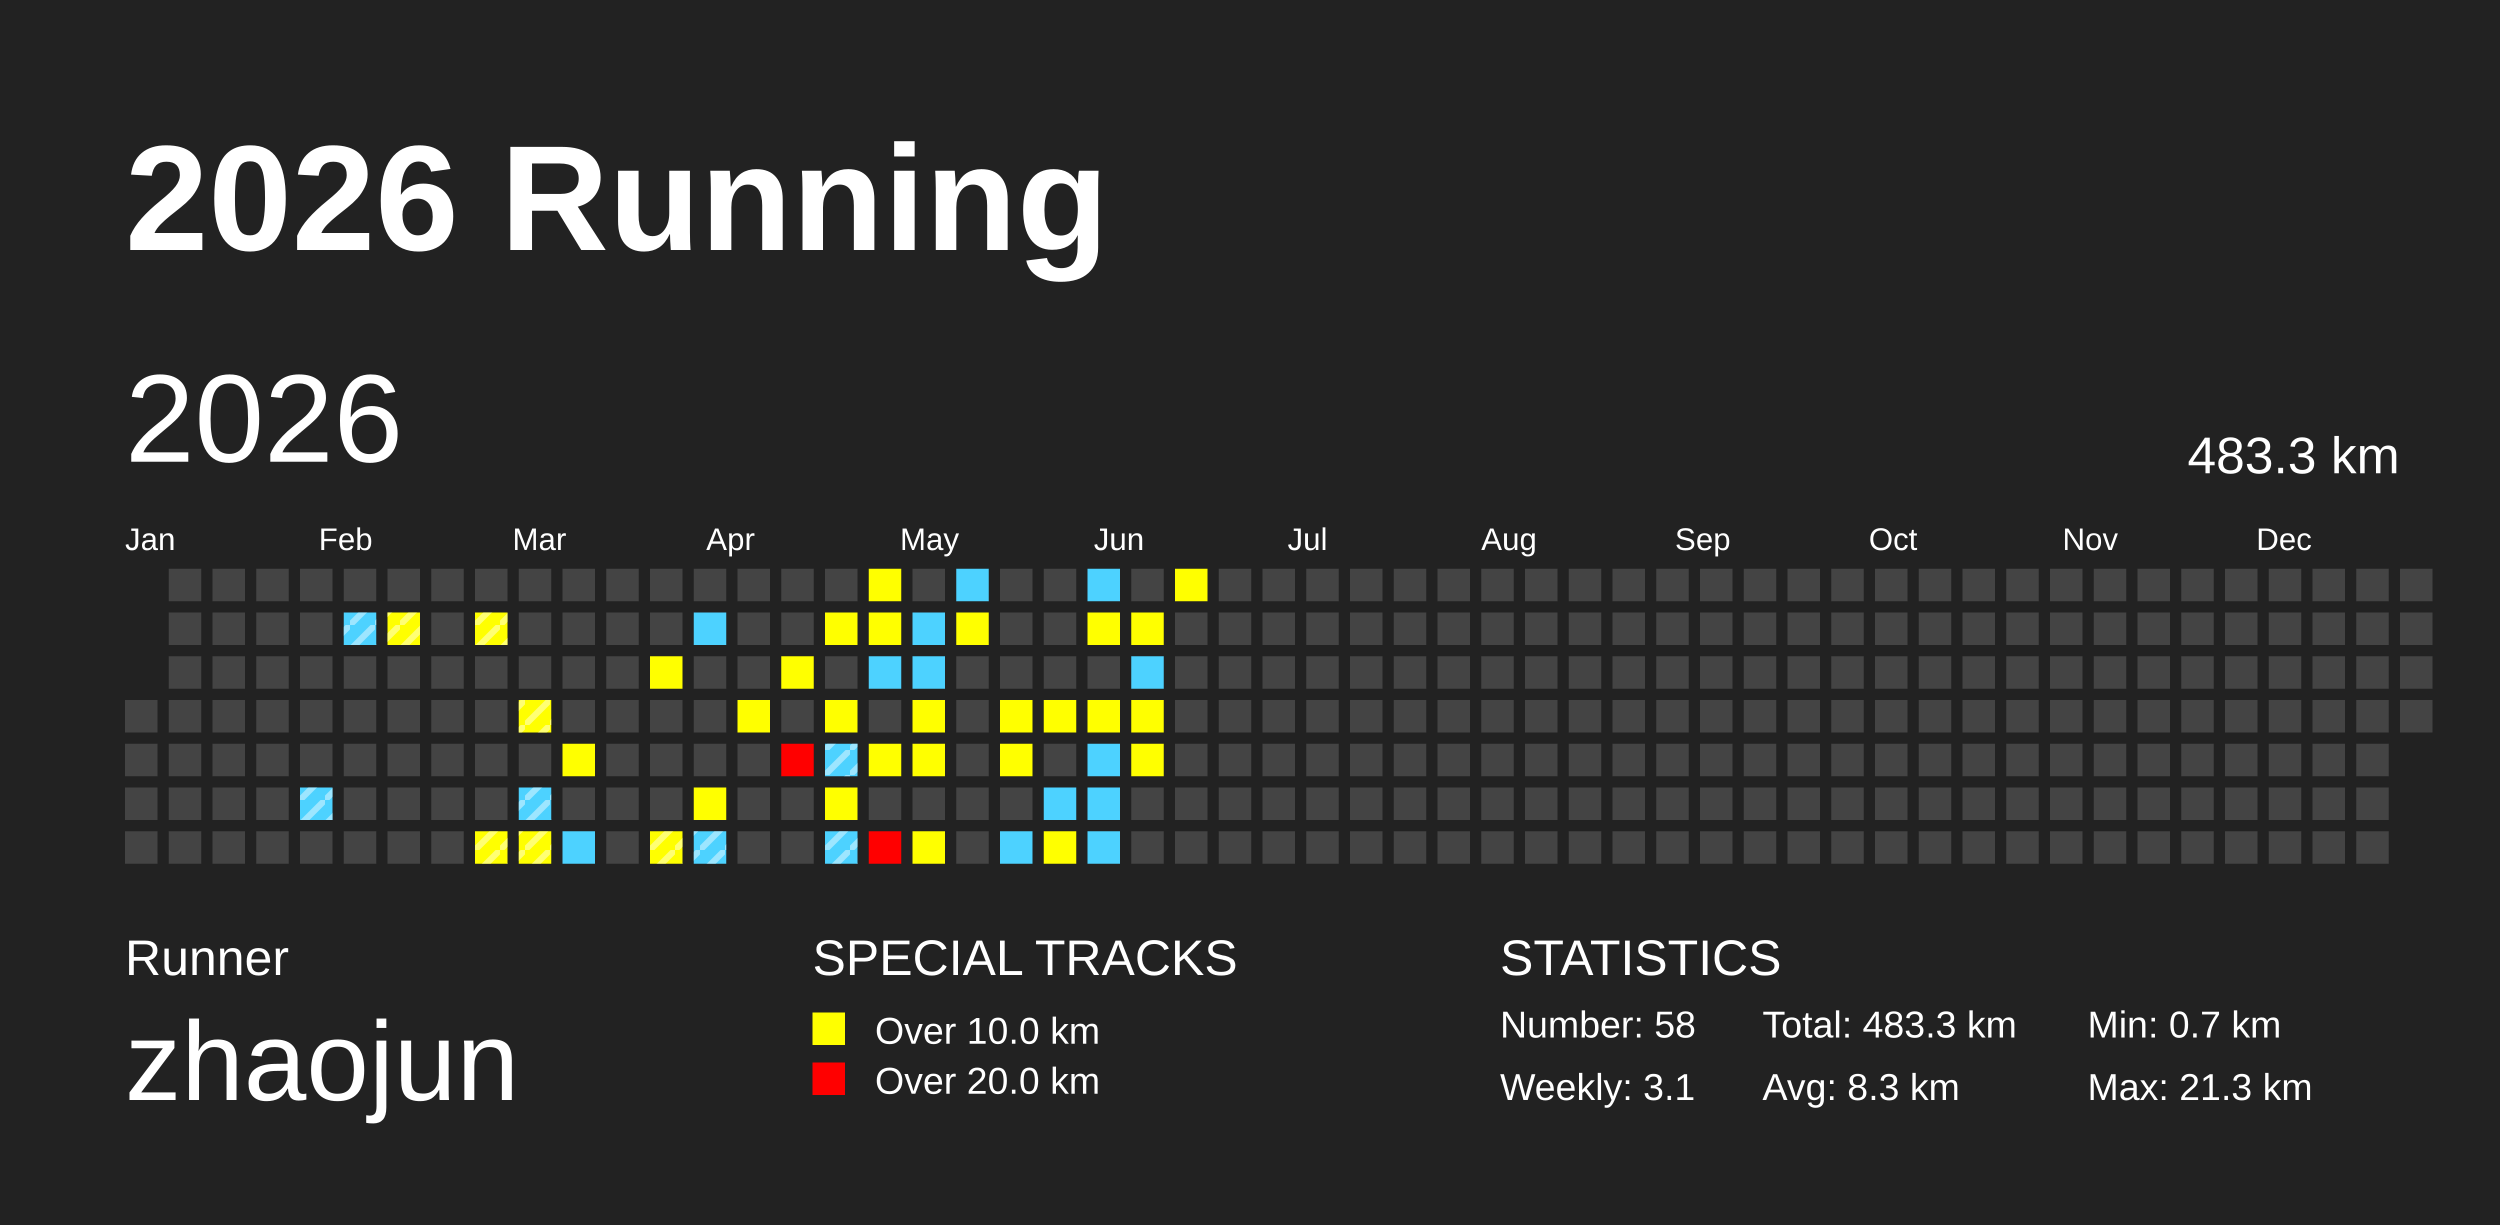
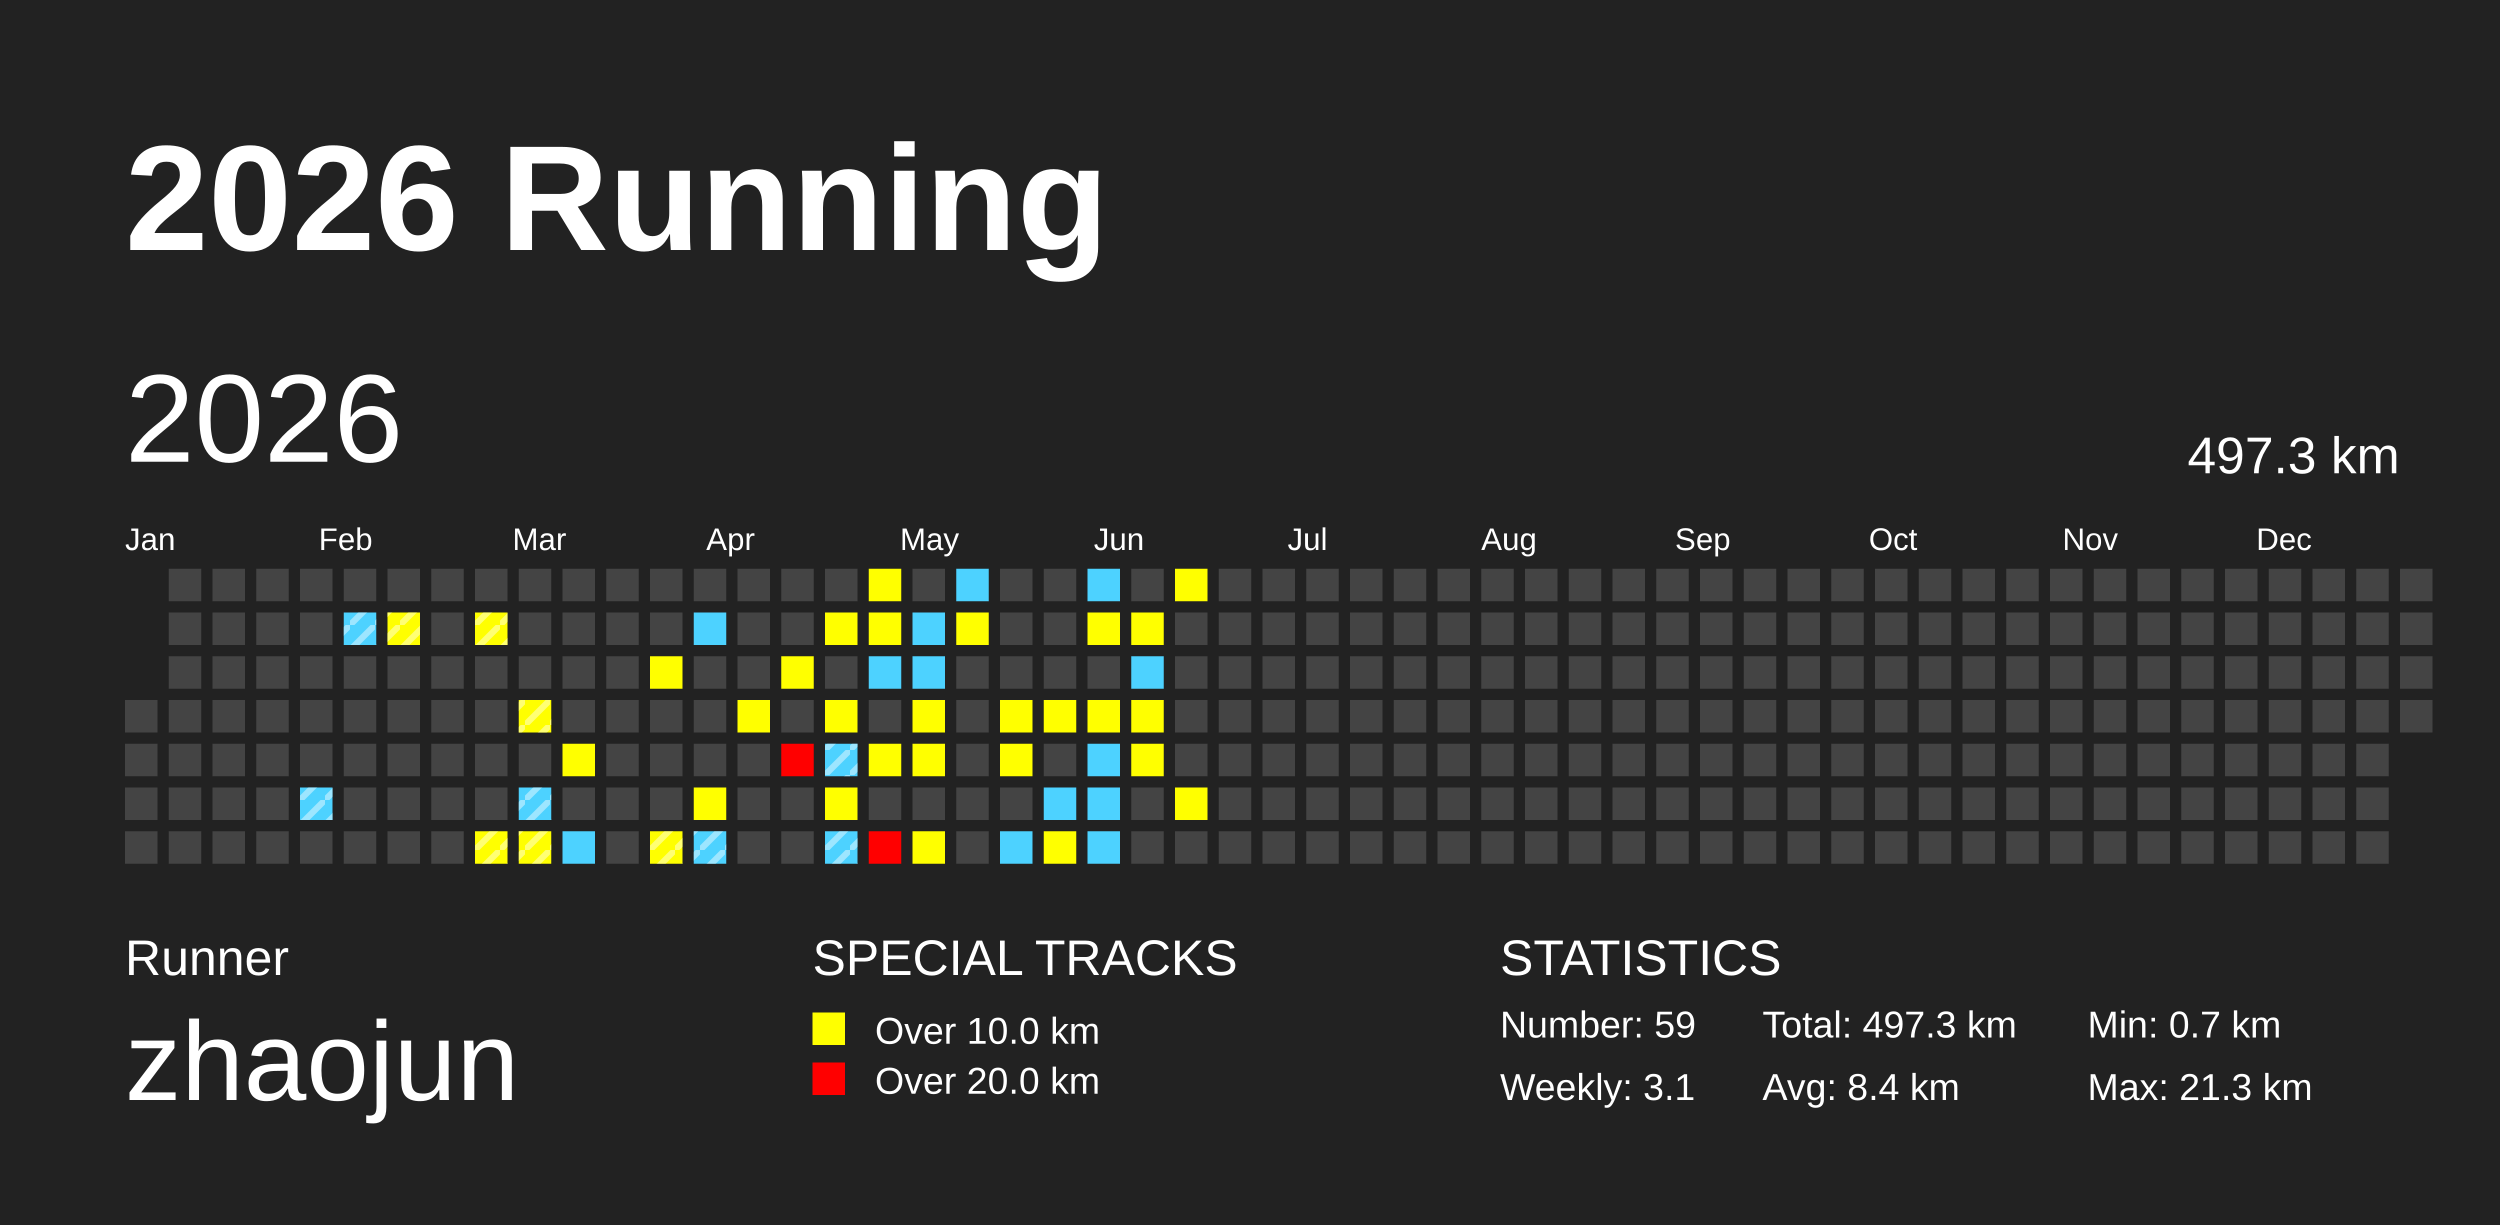
<svg xmlns="http://www.w3.org/2000/svg" baseProfile="full" height="98mm" version="1.1" viewBox="0,0,200,98" width="200mm">
  <defs>
    <pattern height="2" id="indoor-stripe" patternUnits="userSpaceOnUse" width="2">
      <line stroke="white" stroke-opacity="0.45" stroke-width="0.5" x1="0" x2="2" y1="2" y2="0" />
    </pattern>
  </defs>
  <rect fill="#222222" height="98" width="200" x="0" y="0" />
  <text fill="#FFFFFF" style="font-size:12px; font-family:Arial; font-weight:bold;" x="10" y="20">2026 Running</text>
  <text fill="#FFFFFF" style="font-size:4px; font-family:Arial" x="10" y="78">Runner</text>
  <text fill="#FFFFFF" style="font-size:9px; font-family:Arial" x="10" y="88">zhaojun</text>
  <text fill="#FFFFFF" style="font-size:4px; font-family:Arial" x="65" y="78">SPECIAL TRACKS</text>
  <rect fill="yellow" height="2.6" width="2.6" x="65" y="81" />
  <text fill="#FFFFFF" style="font-size:3px; font-family:Arial" x="70" y="83.5">Over 10.0 km</text>
  <rect fill="red" height="2.6" width="2.6" x="65" y="85" />
  <text fill="#FFFFFF" style="font-size:3px; font-family:Arial" x="70" y="87.5">Over 20.0 km</text>
  <text fill="#FFFFFF" style="font-size:4px; font-family:Arial" x="120" y="78">STATISTICS</text>
-   <text fill="#FFFFFF" style="font-size:3px; font-family:Arial" x="120" y="83">Number: 58</text>
+   <text fill="#FFFFFF" style="font-size:3px; font-family:Arial" x="120" y="83">Number: 59</text>
  <text fill="#FFFFFF" style="font-size:3px; font-family:Arial" x="120" y="88">Weekly: 3.1</text>
-   <text fill="#FFFFFF" style="font-size:3px; font-family:Arial" x="141" y="83">Total: 483.3 km</text>
-   <text fill="#FFFFFF" style="font-size:3px; font-family:Arial" x="141" y="88">Avg: 8.3 km</text>
+   <text fill="#FFFFFF" style="font-size:3px; font-family:Arial" x="141" y="83">Total: 497.3 km</text>
+   <text fill="#FFFFFF" style="font-size:3px; font-family:Arial" x="141" y="88">Avg: 8.4 km</text>
  <text fill="#FFFFFF" style="font-size:3px; font-family:Arial" x="167" y="83">Min: 0.7 km</text>
  <text fill="#FFFFFF" style="font-size:3px; font-family:Arial" x="167" y="88">Max: 21.3 km</text>
  <text dominant-baseline="hanging" fill="#FFFFFF" style="font-size:10.0px; font-family:Arial;" x="10" y="30">2026</text>
-   <text dominant-baseline="hanging" fill="#FFFFFF" style="font-size:4.125px; font-family:Arial;" x="175" y="35">483.3 km</text>
+   <text dominant-baseline="hanging" fill="#FFFFFF" style="font-size:4.125px; font-family:Arial;" x="175" y="35">497.3 km</text>
  <text fill="#FFFFFF" style="font-size:2.5px; font-family:Arial" x="10.0" y="44">Jan</text>
  <text fill="#FFFFFF" style="font-size:2.5px; font-family:Arial" x="25.5" y="44">Feb</text>
  <text fill="#FFFFFF" style="font-size:2.5px; font-family:Arial" x="41.0" y="44">Mar</text>
  <text fill="#FFFFFF" style="font-size:2.5px; font-family:Arial" x="56.5" y="44">Apr</text>
  <text fill="#FFFFFF" style="font-size:2.5px; font-family:Arial" x="72.0" y="44">May</text>
  <text fill="#FFFFFF" style="font-size:2.5px; font-family:Arial" x="87.5" y="44">Jun</text>
  <text fill="#FFFFFF" style="font-size:2.5px; font-family:Arial" x="103.0" y="44">Jul</text>
  <text fill="#FFFFFF" style="font-size:2.5px; font-family:Arial" x="118.5" y="44">Aug</text>
  <text fill="#FFFFFF" style="font-size:2.5px; font-family:Arial" x="134.0" y="44">Sep</text>
  <text fill="#FFFFFF" style="font-size:2.5px; font-family:Arial" x="149.5" y="44">Oct</text>
  <text fill="#FFFFFF" style="font-size:2.5px; font-family:Arial" x="165.0" y="44">Nov</text>
  <text fill="#FFFFFF" style="font-size:2.5px; font-family:Arial" x="180.5" y="44">Dec</text>
  <rect fill="#444444" height="2.6" width="2.6" x="10.0" y="56.0" />
  <rect fill="#444444" height="2.6" width="2.6" x="10.0" y="59.5" />
  <rect fill="#444444" height="2.6" width="2.6" x="10.0" y="63.0" />
  <rect fill="#444444" height="2.6" width="2.6" x="10.0" y="66.5" />
  <rect fill="#444444" height="2.6" width="2.6" x="13.5" y="45.5" />
  <rect fill="#444444" height="2.6" width="2.6" x="13.5" y="49.0" />
  <rect fill="#444444" height="2.6" width="2.6" x="13.5" y="52.5" />
  <rect fill="#444444" height="2.6" width="2.6" x="13.5" y="56.0" />
  <rect fill="#444444" height="2.6" width="2.6" x="13.5" y="59.5" />
  <rect fill="#444444" height="2.6" width="2.6" x="13.5" y="63.0" />
  <rect fill="#444444" height="2.6" width="2.6" x="13.5" y="66.5" />
  <rect fill="#444444" height="2.6" width="2.6" x="17.0" y="45.5" />
  <rect fill="#444444" height="2.6" width="2.6" x="17.0" y="49.0" />
  <rect fill="#444444" height="2.6" width="2.6" x="17.0" y="52.5" />
  <rect fill="#444444" height="2.6" width="2.6" x="17.0" y="56.0" />
  <rect fill="#444444" height="2.6" width="2.6" x="17.0" y="59.5" />
  <rect fill="#444444" height="2.6" width="2.6" x="17.0" y="63.0" />
  <rect fill="#444444" height="2.6" width="2.6" x="17.0" y="66.5" />
  <rect fill="#444444" height="2.6" width="2.6" x="20.5" y="45.5" />
  <rect fill="#444444" height="2.6" width="2.6" x="20.5" y="49.0" />
  <rect fill="#444444" height="2.6" width="2.6" x="20.5" y="52.5" />
  <rect fill="#444444" height="2.6" width="2.6" x="20.5" y="56.0" />
  <rect fill="#444444" height="2.6" width="2.6" x="20.5" y="59.5" />
  <rect fill="#444444" height="2.6" width="2.6" x="20.5" y="63.0" />
  <rect fill="#444444" height="2.6" width="2.6" x="20.5" y="66.5" />
  <rect fill="#444444" height="2.6" width="2.6" x="24.0" y="45.5" />
  <rect fill="#444444" height="2.6" width="2.6" x="24.0" y="49.0" />
  <rect fill="#444444" height="2.6" width="2.6" x="24.0" y="52.5" />
  <rect fill="#444444" height="2.6" width="2.6" x="24.0" y="56.0" />
  <rect fill="#444444" height="2.6" width="2.6" x="24.0" y="59.5" />
  <rect fill="#4dd2ff" height="2.6" width="2.6" x="24.0" y="63.0" />
  <rect fill="url(#indoor-stripe)" height="2.6" style="pointer-events: none;" width="2.6" x="24.0" y="63.0" />
  <rect fill="#444444" height="2.6" width="2.6" x="24.0" y="66.5" />
  <rect fill="#444444" height="2.6" width="2.6" x="27.5" y="45.5" />
  <rect fill="#4dd2ff" height="2.6" width="2.6" x="27.5" y="49.0" />
  <rect fill="url(#indoor-stripe)" height="2.6" style="pointer-events: none;" width="2.6" x="27.5" y="49.0" />
  <rect fill="#444444" height="2.6" width="2.6" x="27.5" y="52.5" />
  <rect fill="#444444" height="2.6" width="2.6" x="27.5" y="56.0" />
  <rect fill="#444444" height="2.6" width="2.6" x="27.5" y="59.5" />
  <rect fill="#444444" height="2.6" width="2.6" x="27.5" y="63.0" />
  <rect fill="#444444" height="2.6" width="2.6" x="27.5" y="66.5" />
  <rect fill="#444444" height="2.6" width="2.6" x="31.0" y="45.5" />
  <rect fill="yellow" height="2.6" width="2.6" x="31.0" y="49.0" />
  <rect fill="url(#indoor-stripe)" height="2.6" style="pointer-events: none;" width="2.6" x="31.0" y="49.0" />
  <rect fill="#444444" height="2.6" width="2.6" x="31.0" y="52.5" />
  <rect fill="#444444" height="2.6" width="2.6" x="31.0" y="56.0" />
  <rect fill="#444444" height="2.6" width="2.6" x="31.0" y="59.5" />
  <rect fill="#444444" height="2.6" width="2.6" x="31.0" y="63.0" />
  <rect fill="#444444" height="2.6" width="2.6" x="31.0" y="66.5" />
  <rect fill="#444444" height="2.6" width="2.6" x="34.5" y="45.5" />
  <rect fill="#444444" height="2.6" width="2.6" x="34.5" y="49.0" />
  <rect fill="#444444" height="2.6" width="2.6" x="34.5" y="52.5" />
  <rect fill="#444444" height="2.6" width="2.6" x="34.5" y="56.0" />
  <rect fill="#444444" height="2.6" width="2.6" x="34.5" y="59.5" />
  <rect fill="#444444" height="2.6" width="2.6" x="34.5" y="63.0" />
  <rect fill="#444444" height="2.6" width="2.6" x="34.5" y="66.5" />
  <rect fill="#444444" height="2.6" width="2.6" x="38.0" y="45.5" />
  <rect fill="yellow" height="2.6" width="2.6" x="38.0" y="49.0" />
  <rect fill="url(#indoor-stripe)" height="2.6" style="pointer-events: none;" width="2.6" x="38.0" y="49.0" />
  <rect fill="#444444" height="2.6" width="2.6" x="38.0" y="52.5" />
  <rect fill="#444444" height="2.6" width="2.6" x="38.0" y="56.0" />
  <rect fill="#444444" height="2.6" width="2.6" x="38.0" y="59.5" />
  <rect fill="#444444" height="2.6" width="2.6" x="38.0" y="63.0" />
  <rect fill="yellow" height="2.6" width="2.6" x="38.0" y="66.5" />
  <rect fill="url(#indoor-stripe)" height="2.6" style="pointer-events: none;" width="2.6" x="38.0" y="66.5" />
  <rect fill="#444444" height="2.6" width="2.6" x="41.5" y="45.5" />
  <rect fill="#444444" height="2.6" width="2.6" x="41.5" y="49.0" />
  <rect fill="#444444" height="2.6" width="2.6" x="41.5" y="52.5" />
  <rect fill="yellow" height="2.6" width="2.6" x="41.5" y="56.0" />
  <rect fill="url(#indoor-stripe)" height="2.6" style="pointer-events: none;" width="2.6" x="41.5" y="56.0" />
  <rect fill="#444444" height="2.6" width="2.6" x="41.5" y="59.5" />
  <rect fill="#4dd2ff" height="2.6" width="2.6" x="41.5" y="63.0" />
  <rect fill="url(#indoor-stripe)" height="2.6" style="pointer-events: none;" width="2.6" x="41.5" y="63.0" />
  <rect fill="yellow" height="2.6" width="2.6" x="41.5" y="66.5" />
  <rect fill="url(#indoor-stripe)" height="2.6" style="pointer-events: none;" width="2.6" x="41.5" y="66.5" />
  <rect fill="#444444" height="2.6" width="2.6" x="45.0" y="45.5" />
  <rect fill="#444444" height="2.6" width="2.6" x="45.0" y="49.0" />
  <rect fill="#444444" height="2.6" width="2.6" x="45.0" y="52.5" />
  <rect fill="#444444" height="2.6" width="2.6" x="45.0" y="56.0" />
  <rect fill="yellow" height="2.6" width="2.6" x="45.0" y="59.5" />
  <rect fill="#444444" height="2.6" width="2.6" x="45.0" y="63.0" />
  <rect fill="#4dd2ff" height="2.6" width="2.6" x="45.0" y="66.5" />
  <rect fill="#444444" height="2.6" width="2.6" x="48.5" y="45.5" />
  <rect fill="#444444" height="2.6" width="2.6" x="48.5" y="49.0" />
  <rect fill="#444444" height="2.6" width="2.6" x="48.5" y="52.5" />
  <rect fill="#444444" height="2.6" width="2.6" x="48.5" y="56.0" />
  <rect fill="#444444" height="2.6" width="2.6" x="48.5" y="59.5" />
  <rect fill="#444444" height="2.6" width="2.6" x="48.5" y="63.0" />
  <rect fill="#444444" height="2.6" width="2.6" x="48.5" y="66.5" />
  <rect fill="#444444" height="2.6" width="2.6" x="52.0" y="45.5" />
  <rect fill="#444444" height="2.6" width="2.6" x="52.0" y="49.0" />
  <rect fill="yellow" height="2.6" width="2.6" x="52.0" y="52.5" />
  <rect fill="#444444" height="2.6" width="2.6" x="52.0" y="56.0" />
  <rect fill="#444444" height="2.6" width="2.6" x="52.0" y="59.5" />
  <rect fill="#444444" height="2.6" width="2.6" x="52.0" y="63.0" />
  <rect fill="yellow" height="2.6" width="2.6" x="52.0" y="66.5" />
  <rect fill="url(#indoor-stripe)" height="2.6" style="pointer-events: none;" width="2.6" x="52.0" y="66.5" />
  <rect fill="#444444" height="2.6" width="2.6" x="55.5" y="45.5" />
  <rect fill="#4dd2ff" height="2.6" width="2.6" x="55.5" y="49.0" />
  <rect fill="#444444" height="2.6" width="2.6" x="55.5" y="52.5" />
  <rect fill="#444444" height="2.6" width="2.6" x="55.5" y="56.0" />
  <rect fill="#444444" height="2.6" width="2.6" x="55.5" y="59.5" />
  <rect fill="yellow" height="2.6" width="2.6" x="55.5" y="63.0" />
  <rect fill="#4dd2ff" height="2.6" width="2.6" x="55.5" y="66.5" />
  <rect fill="url(#indoor-stripe)" height="2.6" style="pointer-events: none;" width="2.6" x="55.5" y="66.5" />
  <rect fill="#444444" height="2.6" width="2.6" x="59.0" y="45.5" />
  <rect fill="#444444" height="2.6" width="2.6" x="59.0" y="49.0" />
  <rect fill="#444444" height="2.6" width="2.6" x="59.0" y="52.5" />
  <rect fill="yellow" height="2.6" width="2.6" x="59.0" y="56.0" />
  <rect fill="#444444" height="2.6" width="2.6" x="59.0" y="59.5" />
  <rect fill="#444444" height="2.6" width="2.6" x="59.0" y="63.0" />
  <rect fill="#444444" height="2.6" width="2.6" x="59.0" y="66.5" />
  <rect fill="#444444" height="2.6" width="2.6" x="62.5" y="45.5" />
  <rect fill="#444444" height="2.6" width="2.6" x="62.5" y="49.0" />
  <rect fill="yellow" height="2.6" width="2.6" x="62.5" y="52.5" />
  <rect fill="#444444" height="2.6" width="2.6" x="62.5" y="56.0" />
  <rect fill="red" height="2.6" width="2.6" x="62.5" y="59.5" />
  <rect fill="#444444" height="2.6" width="2.6" x="62.5" y="63.0" />
  <rect fill="#444444" height="2.6" width="2.6" x="62.5" y="66.5" />
  <rect fill="#444444" height="2.6" width="2.6" x="66.0" y="45.5" />
  <rect fill="yellow" height="2.6" width="2.6" x="66.0" y="49.0" />
  <rect fill="#444444" height="2.6" width="2.6" x="66.0" y="52.5" />
  <rect fill="yellow" height="2.6" width="2.6" x="66.0" y="56.0" />
  <rect fill="#4dd2ff" height="2.6" width="2.6" x="66.0" y="59.5" />
  <rect fill="url(#indoor-stripe)" height="2.6" style="pointer-events: none;" width="2.6" x="66.0" y="59.5" />
  <rect fill="yellow" height="2.6" width="2.6" x="66.0" y="63.0" />
  <rect fill="#4dd2ff" height="2.6" width="2.6" x="66.0" y="66.5" />
  <rect fill="url(#indoor-stripe)" height="2.6" style="pointer-events: none;" width="2.6" x="66.0" y="66.5" />
  <rect fill="yellow" height="2.6" width="2.6" x="69.5" y="45.5" />
  <rect fill="yellow" height="2.6" width="2.6" x="69.5" y="49.0" />
  <rect fill="#4dd2ff" height="2.6" width="2.6" x="69.5" y="52.5" />
  <rect fill="#444444" height="2.6" width="2.6" x="69.5" y="56.0" />
  <rect fill="yellow" height="2.6" width="2.6" x="69.5" y="59.5" />
  <rect fill="#444444" height="2.6" width="2.6" x="69.5" y="63.0" />
  <rect fill="red" height="2.6" width="2.6" x="69.5" y="66.5" />
  <rect fill="#444444" height="2.6" width="2.6" x="73.0" y="45.5" />
  <rect fill="#4dd2ff" height="2.6" width="2.6" x="73.0" y="49.0" />
  <rect fill="#4dd2ff" height="2.6" width="2.6" x="73.0" y="52.5" />
  <rect fill="yellow" height="2.6" width="2.6" x="73.0" y="56.0" />
  <rect fill="yellow" height="2.6" width="2.6" x="73.0" y="59.5" />
  <rect fill="#444444" height="2.6" width="2.6" x="73.0" y="63.0" />
  <rect fill="yellow" height="2.6" width="2.6" x="73.0" y="66.5" />
  <rect fill="#4dd2ff" height="2.6" width="2.6" x="76.5" y="45.5" />
  <rect fill="yellow" height="2.6" width="2.6" x="76.5" y="49.0" />
  <rect fill="#444444" height="2.6" width="2.6" x="76.5" y="52.5" />
  <rect fill="#444444" height="2.6" width="2.6" x="76.5" y="56.0" />
  <rect fill="#444444" height="2.6" width="2.6" x="76.5" y="59.5" />
  <rect fill="#444444" height="2.6" width="2.6" x="76.5" y="63.0" />
  <rect fill="#444444" height="2.6" width="2.6" x="76.5" y="66.5" />
  <rect fill="#444444" height="2.6" width="2.6" x="80.0" y="45.5" />
  <rect fill="#444444" height="2.6" width="2.6" x="80.0" y="49.0" />
  <rect fill="#444444" height="2.6" width="2.6" x="80.0" y="52.5" />
  <rect fill="yellow" height="2.6" width="2.6" x="80.0" y="56.0" />
  <rect fill="yellow" height="2.6" width="2.6" x="80.0" y="59.5" />
  <rect fill="#444444" height="2.6" width="2.6" x="80.0" y="63.0" />
  <rect fill="#4dd2ff" height="2.6" width="2.6" x="80.0" y="66.5" />
  <rect fill="#444444" height="2.6" width="2.6" x="83.5" y="45.5" />
  <rect fill="#444444" height="2.6" width="2.6" x="83.5" y="49.0" />
  <rect fill="#444444" height="2.6" width="2.6" x="83.5" y="52.5" />
  <rect fill="yellow" height="2.6" width="2.6" x="83.5" y="56.0" />
  <rect fill="#444444" height="2.6" width="2.6" x="83.5" y="59.5" />
  <rect fill="#4dd2ff" height="2.6" width="2.6" x="83.5" y="63.0" />
  <rect fill="yellow" height="2.6" width="2.6" x="83.5" y="66.5" />
  <rect fill="#4dd2ff" height="2.6" width="2.6" x="87.0" y="45.5" />
  <rect fill="yellow" height="2.6" width="2.6" x="87.0" y="49.0" />
  <rect fill="#444444" height="2.6" width="2.6" x="87.0" y="52.5" />
  <rect fill="yellow" height="2.6" width="2.6" x="87.0" y="56.0" />
  <rect fill="#4dd2ff" height="2.6" width="2.6" x="87.0" y="59.5" />
  <rect fill="#4dd2ff" height="2.6" width="2.6" x="87.0" y="63.0" />
  <rect fill="#4dd2ff" height="2.6" width="2.6" x="87.0" y="66.5" />
  <rect fill="#444444" height="2.6" width="2.6" x="90.5" y="45.5" />
  <rect fill="yellow" height="2.6" width="2.6" x="90.5" y="49.0" />
  <rect fill="#4dd2ff" height="2.6" width="2.6" x="90.5" y="52.5" />
  <rect fill="yellow" height="2.6" width="2.6" x="90.5" y="56.0" />
  <rect fill="yellow" height="2.6" width="2.6" x="90.5" y="59.5" />
  <rect fill="#444444" height="2.6" width="2.6" x="90.5" y="63.0" />
  <rect fill="#444444" height="2.6" width="2.6" x="90.5" y="66.5" />
  <rect fill="yellow" height="2.6" width="2.6" x="94.0" y="45.5" />
  <rect fill="#444444" height="2.6" width="2.6" x="94.0" y="49.0" />
  <rect fill="#444444" height="2.6" width="2.6" x="94.0" y="52.5" />
  <rect fill="#444444" height="2.6" width="2.6" x="94.0" y="56.0" />
  <rect fill="#444444" height="2.6" width="2.6" x="94.0" y="59.5" />
-   <rect fill="#444444" height="2.6" width="2.6" x="94.0" y="63.0" />
+   <rect fill="yellow" height="2.6" width="2.6" x="94.0" y="63.0" />
  <rect fill="#444444" height="2.6" width="2.6" x="94.0" y="66.5" />
  <rect fill="#444444" height="2.6" width="2.6" x="97.5" y="45.5" />
  <rect fill="#444444" height="2.6" width="2.6" x="97.5" y="49.0" />
  <rect fill="#444444" height="2.6" width="2.6" x="97.5" y="52.5" />
  <rect fill="#444444" height="2.6" width="2.6" x="97.5" y="56.0" />
  <rect fill="#444444" height="2.6" width="2.6" x="97.5" y="59.5" />
  <rect fill="#444444" height="2.6" width="2.6" x="97.5" y="63.0" />
  <rect fill="#444444" height="2.6" width="2.6" x="97.5" y="66.5" />
  <rect fill="#444444" height="2.6" width="2.6" x="101.0" y="45.5" />
  <rect fill="#444444" height="2.6" width="2.6" x="101.0" y="49.0" />
  <rect fill="#444444" height="2.6" width="2.6" x="101.0" y="52.5" />
  <rect fill="#444444" height="2.6" width="2.6" x="101.0" y="56.0" />
  <rect fill="#444444" height="2.6" width="2.6" x="101.0" y="59.5" />
  <rect fill="#444444" height="2.6" width="2.6" x="101.0" y="63.0" />
  <rect fill="#444444" height="2.6" width="2.6" x="101.0" y="66.5" />
  <rect fill="#444444" height="2.6" width="2.6" x="104.5" y="45.5" />
  <rect fill="#444444" height="2.6" width="2.6" x="104.5" y="49.0" />
  <rect fill="#444444" height="2.6" width="2.6" x="104.5" y="52.5" />
  <rect fill="#444444" height="2.6" width="2.6" x="104.5" y="56.0" />
  <rect fill="#444444" height="2.6" width="2.6" x="104.5" y="59.5" />
  <rect fill="#444444" height="2.6" width="2.6" x="104.5" y="63.0" />
  <rect fill="#444444" height="2.6" width="2.6" x="104.5" y="66.5" />
  <rect fill="#444444" height="2.6" width="2.6" x="108.0" y="45.5" />
  <rect fill="#444444" height="2.6" width="2.6" x="108.0" y="49.0" />
  <rect fill="#444444" height="2.6" width="2.6" x="108.0" y="52.5" />
  <rect fill="#444444" height="2.6" width="2.6" x="108.0" y="56.0" />
  <rect fill="#444444" height="2.6" width="2.6" x="108.0" y="59.5" />
  <rect fill="#444444" height="2.6" width="2.6" x="108.0" y="63.0" />
  <rect fill="#444444" height="2.6" width="2.6" x="108.0" y="66.5" />
  <rect fill="#444444" height="2.6" width="2.6" x="111.5" y="45.5" />
  <rect fill="#444444" height="2.6" width="2.6" x="111.5" y="49.0" />
  <rect fill="#444444" height="2.6" width="2.6" x="111.5" y="52.5" />
  <rect fill="#444444" height="2.6" width="2.6" x="111.5" y="56.0" />
  <rect fill="#444444" height="2.6" width="2.6" x="111.5" y="59.5" />
  <rect fill="#444444" height="2.6" width="2.6" x="111.5" y="63.0" />
  <rect fill="#444444" height="2.6" width="2.6" x="111.5" y="66.5" />
  <rect fill="#444444" height="2.6" width="2.6" x="115.0" y="45.5" />
  <rect fill="#444444" height="2.6" width="2.6" x="115.0" y="49.0" />
  <rect fill="#444444" height="2.6" width="2.6" x="115.0" y="52.5" />
  <rect fill="#444444" height="2.6" width="2.6" x="115.0" y="56.0" />
  <rect fill="#444444" height="2.6" width="2.6" x="115.0" y="59.5" />
  <rect fill="#444444" height="2.6" width="2.6" x="115.0" y="63.0" />
  <rect fill="#444444" height="2.6" width="2.6" x="115.0" y="66.5" />
  <rect fill="#444444" height="2.6" width="2.6" x="118.5" y="45.5" />
  <rect fill="#444444" height="2.6" width="2.6" x="118.5" y="49.0" />
  <rect fill="#444444" height="2.6" width="2.6" x="118.5" y="52.5" />
  <rect fill="#444444" height="2.6" width="2.6" x="118.5" y="56.0" />
  <rect fill="#444444" height="2.6" width="2.6" x="118.5" y="59.5" />
  <rect fill="#444444" height="2.6" width="2.6" x="118.5" y="63.0" />
  <rect fill="#444444" height="2.6" width="2.6" x="118.5" y="66.5" />
  <rect fill="#444444" height="2.6" width="2.6" x="122.0" y="45.5" />
  <rect fill="#444444" height="2.6" width="2.6" x="122.0" y="49.0" />
  <rect fill="#444444" height="2.6" width="2.6" x="122.0" y="52.5" />
  <rect fill="#444444" height="2.6" width="2.6" x="122.0" y="56.0" />
  <rect fill="#444444" height="2.6" width="2.6" x="122.0" y="59.5" />
  <rect fill="#444444" height="2.6" width="2.6" x="122.0" y="63.0" />
  <rect fill="#444444" height="2.6" width="2.6" x="122.0" y="66.5" />
  <rect fill="#444444" height="2.6" width="2.6" x="125.5" y="45.5" />
  <rect fill="#444444" height="2.6" width="2.6" x="125.5" y="49.0" />
  <rect fill="#444444" height="2.6" width="2.6" x="125.5" y="52.5" />
  <rect fill="#444444" height="2.6" width="2.6" x="125.5" y="56.0" />
  <rect fill="#444444" height="2.6" width="2.6" x="125.5" y="59.5" />
  <rect fill="#444444" height="2.6" width="2.6" x="125.5" y="63.0" />
  <rect fill="#444444" height="2.6" width="2.6" x="125.5" y="66.5" />
  <rect fill="#444444" height="2.6" width="2.6" x="129.0" y="45.5" />
  <rect fill="#444444" height="2.6" width="2.6" x="129.0" y="49.0" />
  <rect fill="#444444" height="2.6" width="2.6" x="129.0" y="52.5" />
  <rect fill="#444444" height="2.6" width="2.6" x="129.0" y="56.0" />
  <rect fill="#444444" height="2.6" width="2.6" x="129.0" y="59.5" />
  <rect fill="#444444" height="2.6" width="2.6" x="129.0" y="63.0" />
  <rect fill="#444444" height="2.6" width="2.6" x="129.0" y="66.5" />
  <rect fill="#444444" height="2.6" width="2.6" x="132.5" y="45.5" />
  <rect fill="#444444" height="2.6" width="2.6" x="132.5" y="49.0" />
  <rect fill="#444444" height="2.6" width="2.6" x="132.5" y="52.5" />
  <rect fill="#444444" height="2.6" width="2.6" x="132.5" y="56.0" />
  <rect fill="#444444" height="2.6" width="2.6" x="132.5" y="59.5" />
  <rect fill="#444444" height="2.6" width="2.6" x="132.5" y="63.0" />
  <rect fill="#444444" height="2.6" width="2.6" x="132.5" y="66.5" />
  <rect fill="#444444" height="2.6" width="2.6" x="136.0" y="45.5" />
  <rect fill="#444444" height="2.6" width="2.6" x="136.0" y="49.0" />
  <rect fill="#444444" height="2.6" width="2.6" x="136.0" y="52.5" />
  <rect fill="#444444" height="2.6" width="2.6" x="136.0" y="56.0" />
  <rect fill="#444444" height="2.6" width="2.6" x="136.0" y="59.5" />
  <rect fill="#444444" height="2.6" width="2.6" x="136.0" y="63.0" />
  <rect fill="#444444" height="2.6" width="2.6" x="136.0" y="66.5" />
  <rect fill="#444444" height="2.6" width="2.6" x="139.5" y="45.5" />
  <rect fill="#444444" height="2.6" width="2.6" x="139.5" y="49.0" />
  <rect fill="#444444" height="2.6" width="2.6" x="139.5" y="52.5" />
  <rect fill="#444444" height="2.6" width="2.6" x="139.5" y="56.0" />
  <rect fill="#444444" height="2.6" width="2.6" x="139.5" y="59.5" />
  <rect fill="#444444" height="2.6" width="2.6" x="139.5" y="63.0" />
  <rect fill="#444444" height="2.6" width="2.6" x="139.5" y="66.5" />
  <rect fill="#444444" height="2.6" width="2.6" x="143.0" y="45.5" />
  <rect fill="#444444" height="2.6" width="2.6" x="143.0" y="49.0" />
  <rect fill="#444444" height="2.6" width="2.6" x="143.0" y="52.5" />
  <rect fill="#444444" height="2.6" width="2.6" x="143.0" y="56.0" />
  <rect fill="#444444" height="2.6" width="2.6" x="143.0" y="59.5" />
  <rect fill="#444444" height="2.6" width="2.6" x="143.0" y="63.0" />
  <rect fill="#444444" height="2.6" width="2.6" x="143.0" y="66.5" />
  <rect fill="#444444" height="2.6" width="2.6" x="146.5" y="45.5" />
  <rect fill="#444444" height="2.6" width="2.6" x="146.5" y="49.0" />
  <rect fill="#444444" height="2.6" width="2.6" x="146.5" y="52.5" />
  <rect fill="#444444" height="2.6" width="2.6" x="146.5" y="56.0" />
  <rect fill="#444444" height="2.6" width="2.6" x="146.5" y="59.5" />
  <rect fill="#444444" height="2.6" width="2.6" x="146.5" y="63.0" />
  <rect fill="#444444" height="2.6" width="2.6" x="146.5" y="66.5" />
  <rect fill="#444444" height="2.6" width="2.6" x="150.0" y="45.5" />
  <rect fill="#444444" height="2.6" width="2.6" x="150.0" y="49.0" />
  <rect fill="#444444" height="2.6" width="2.6" x="150.0" y="52.5" />
  <rect fill="#444444" height="2.6" width="2.6" x="150.0" y="56.0" />
  <rect fill="#444444" height="2.6" width="2.6" x="150.0" y="59.5" />
  <rect fill="#444444" height="2.6" width="2.6" x="150.0" y="63.0" />
  <rect fill="#444444" height="2.6" width="2.6" x="150.0" y="66.5" />
  <rect fill="#444444" height="2.6" width="2.6" x="153.5" y="45.5" />
  <rect fill="#444444" height="2.6" width="2.6" x="153.5" y="49.0" />
  <rect fill="#444444" height="2.6" width="2.6" x="153.5" y="52.5" />
  <rect fill="#444444" height="2.6" width="2.6" x="153.5" y="56.0" />
  <rect fill="#444444" height="2.6" width="2.6" x="153.5" y="59.5" />
  <rect fill="#444444" height="2.6" width="2.6" x="153.5" y="63.0" />
  <rect fill="#444444" height="2.6" width="2.6" x="153.5" y="66.5" />
  <rect fill="#444444" height="2.6" width="2.6" x="157.0" y="45.5" />
  <rect fill="#444444" height="2.6" width="2.6" x="157.0" y="49.0" />
  <rect fill="#444444" height="2.6" width="2.6" x="157.0" y="52.5" />
  <rect fill="#444444" height="2.6" width="2.6" x="157.0" y="56.0" />
  <rect fill="#444444" height="2.6" width="2.6" x="157.0" y="59.5" />
  <rect fill="#444444" height="2.6" width="2.6" x="157.0" y="63.0" />
  <rect fill="#444444" height="2.6" width="2.6" x="157.0" y="66.5" />
  <rect fill="#444444" height="2.6" width="2.6" x="160.5" y="45.5" />
  <rect fill="#444444" height="2.6" width="2.6" x="160.5" y="49.0" />
  <rect fill="#444444" height="2.6" width="2.6" x="160.5" y="52.5" />
  <rect fill="#444444" height="2.6" width="2.6" x="160.5" y="56.0" />
  <rect fill="#444444" height="2.6" width="2.6" x="160.5" y="59.5" />
  <rect fill="#444444" height="2.6" width="2.6" x="160.5" y="63.0" />
  <rect fill="#444444" height="2.6" width="2.6" x="160.5" y="66.5" />
  <rect fill="#444444" height="2.6" width="2.6" x="164.0" y="45.5" />
  <rect fill="#444444" height="2.6" width="2.6" x="164.0" y="49.0" />
  <rect fill="#444444" height="2.6" width="2.6" x="164.0" y="52.5" />
  <rect fill="#444444" height="2.6" width="2.6" x="164.0" y="56.0" />
  <rect fill="#444444" height="2.6" width="2.6" x="164.0" y="59.5" />
  <rect fill="#444444" height="2.6" width="2.6" x="164.0" y="63.0" />
  <rect fill="#444444" height="2.6" width="2.6" x="164.0" y="66.5" />
  <rect fill="#444444" height="2.6" width="2.6" x="167.5" y="45.5" />
  <rect fill="#444444" height="2.6" width="2.6" x="167.5" y="49.0" />
  <rect fill="#444444" height="2.6" width="2.6" x="167.5" y="52.5" />
  <rect fill="#444444" height="2.6" width="2.6" x="167.5" y="56.0" />
  <rect fill="#444444" height="2.6" width="2.6" x="167.5" y="59.5" />
  <rect fill="#444444" height="2.6" width="2.6" x="167.5" y="63.0" />
  <rect fill="#444444" height="2.6" width="2.6" x="167.5" y="66.5" />
  <rect fill="#444444" height="2.6" width="2.6" x="171.0" y="45.5" />
  <rect fill="#444444" height="2.6" width="2.6" x="171.0" y="49.0" />
  <rect fill="#444444" height="2.6" width="2.6" x="171.0" y="52.5" />
  <rect fill="#444444" height="2.6" width="2.6" x="171.0" y="56.0" />
  <rect fill="#444444" height="2.6" width="2.6" x="171.0" y="59.5" />
  <rect fill="#444444" height="2.6" width="2.6" x="171.0" y="63.0" />
  <rect fill="#444444" height="2.6" width="2.6" x="171.0" y="66.5" />
  <rect fill="#444444" height="2.6" width="2.6" x="174.5" y="45.5" />
  <rect fill="#444444" height="2.6" width="2.6" x="174.5" y="49.0" />
  <rect fill="#444444" height="2.6" width="2.6" x="174.5" y="52.5" />
  <rect fill="#444444" height="2.6" width="2.6" x="174.5" y="56.0" />
  <rect fill="#444444" height="2.6" width="2.6" x="174.5" y="59.5" />
  <rect fill="#444444" height="2.6" width="2.6" x="174.5" y="63.0" />
  <rect fill="#444444" height="2.6" width="2.6" x="174.5" y="66.5" />
  <rect fill="#444444" height="2.6" width="2.6" x="178.0" y="45.5" />
  <rect fill="#444444" height="2.6" width="2.6" x="178.0" y="49.0" />
  <rect fill="#444444" height="2.6" width="2.6" x="178.0" y="52.5" />
  <rect fill="#444444" height="2.6" width="2.6" x="178.0" y="56.0" />
  <rect fill="#444444" height="2.6" width="2.6" x="178.0" y="59.5" />
  <rect fill="#444444" height="2.6" width="2.6" x="178.0" y="63.0" />
  <rect fill="#444444" height="2.6" width="2.6" x="178.0" y="66.5" />
  <rect fill="#444444" height="2.6" width="2.6" x="181.5" y="45.5" />
  <rect fill="#444444" height="2.6" width="2.6" x="181.5" y="49.0" />
  <rect fill="#444444" height="2.6" width="2.6" x="181.5" y="52.5" />
  <rect fill="#444444" height="2.6" width="2.6" x="181.5" y="56.0" />
  <rect fill="#444444" height="2.6" width="2.6" x="181.5" y="59.5" />
  <rect fill="#444444" height="2.6" width="2.6" x="181.5" y="63.0" />
  <rect fill="#444444" height="2.6" width="2.6" x="181.5" y="66.5" />
  <rect fill="#444444" height="2.6" width="2.6" x="185.0" y="45.5" />
  <rect fill="#444444" height="2.6" width="2.6" x="185.0" y="49.0" />
  <rect fill="#444444" height="2.6" width="2.6" x="185.0" y="52.5" />
  <rect fill="#444444" height="2.6" width="2.6" x="185.0" y="56.0" />
  <rect fill="#444444" height="2.6" width="2.6" x="185.0" y="59.5" />
  <rect fill="#444444" height="2.6" width="2.6" x="185.0" y="63.0" />
  <rect fill="#444444" height="2.6" width="2.6" x="185.0" y="66.5" />
  <rect fill="#444444" height="2.6" width="2.6" x="188.5" y="45.5" />
  <rect fill="#444444" height="2.6" width="2.6" x="188.5" y="49.0" />
  <rect fill="#444444" height="2.6" width="2.6" x="188.5" y="52.5" />
  <rect fill="#444444" height="2.6" width="2.6" x="188.5" y="56.0" />
  <rect fill="#444444" height="2.6" width="2.6" x="188.5" y="59.5" />
  <rect fill="#444444" height="2.6" width="2.6" x="188.5" y="63.0" />
  <rect fill="#444444" height="2.6" width="2.6" x="188.5" y="66.5" />
  <rect fill="#444444" height="2.6" width="2.6" x="192.0" y="45.5" />
  <rect fill="#444444" height="2.6" width="2.6" x="192.0" y="49.0" />
  <rect fill="#444444" height="2.6" width="2.6" x="192.0" y="52.5" />
  <rect fill="#444444" height="2.6" width="2.6" x="192.0" y="56.0" />
</svg>
